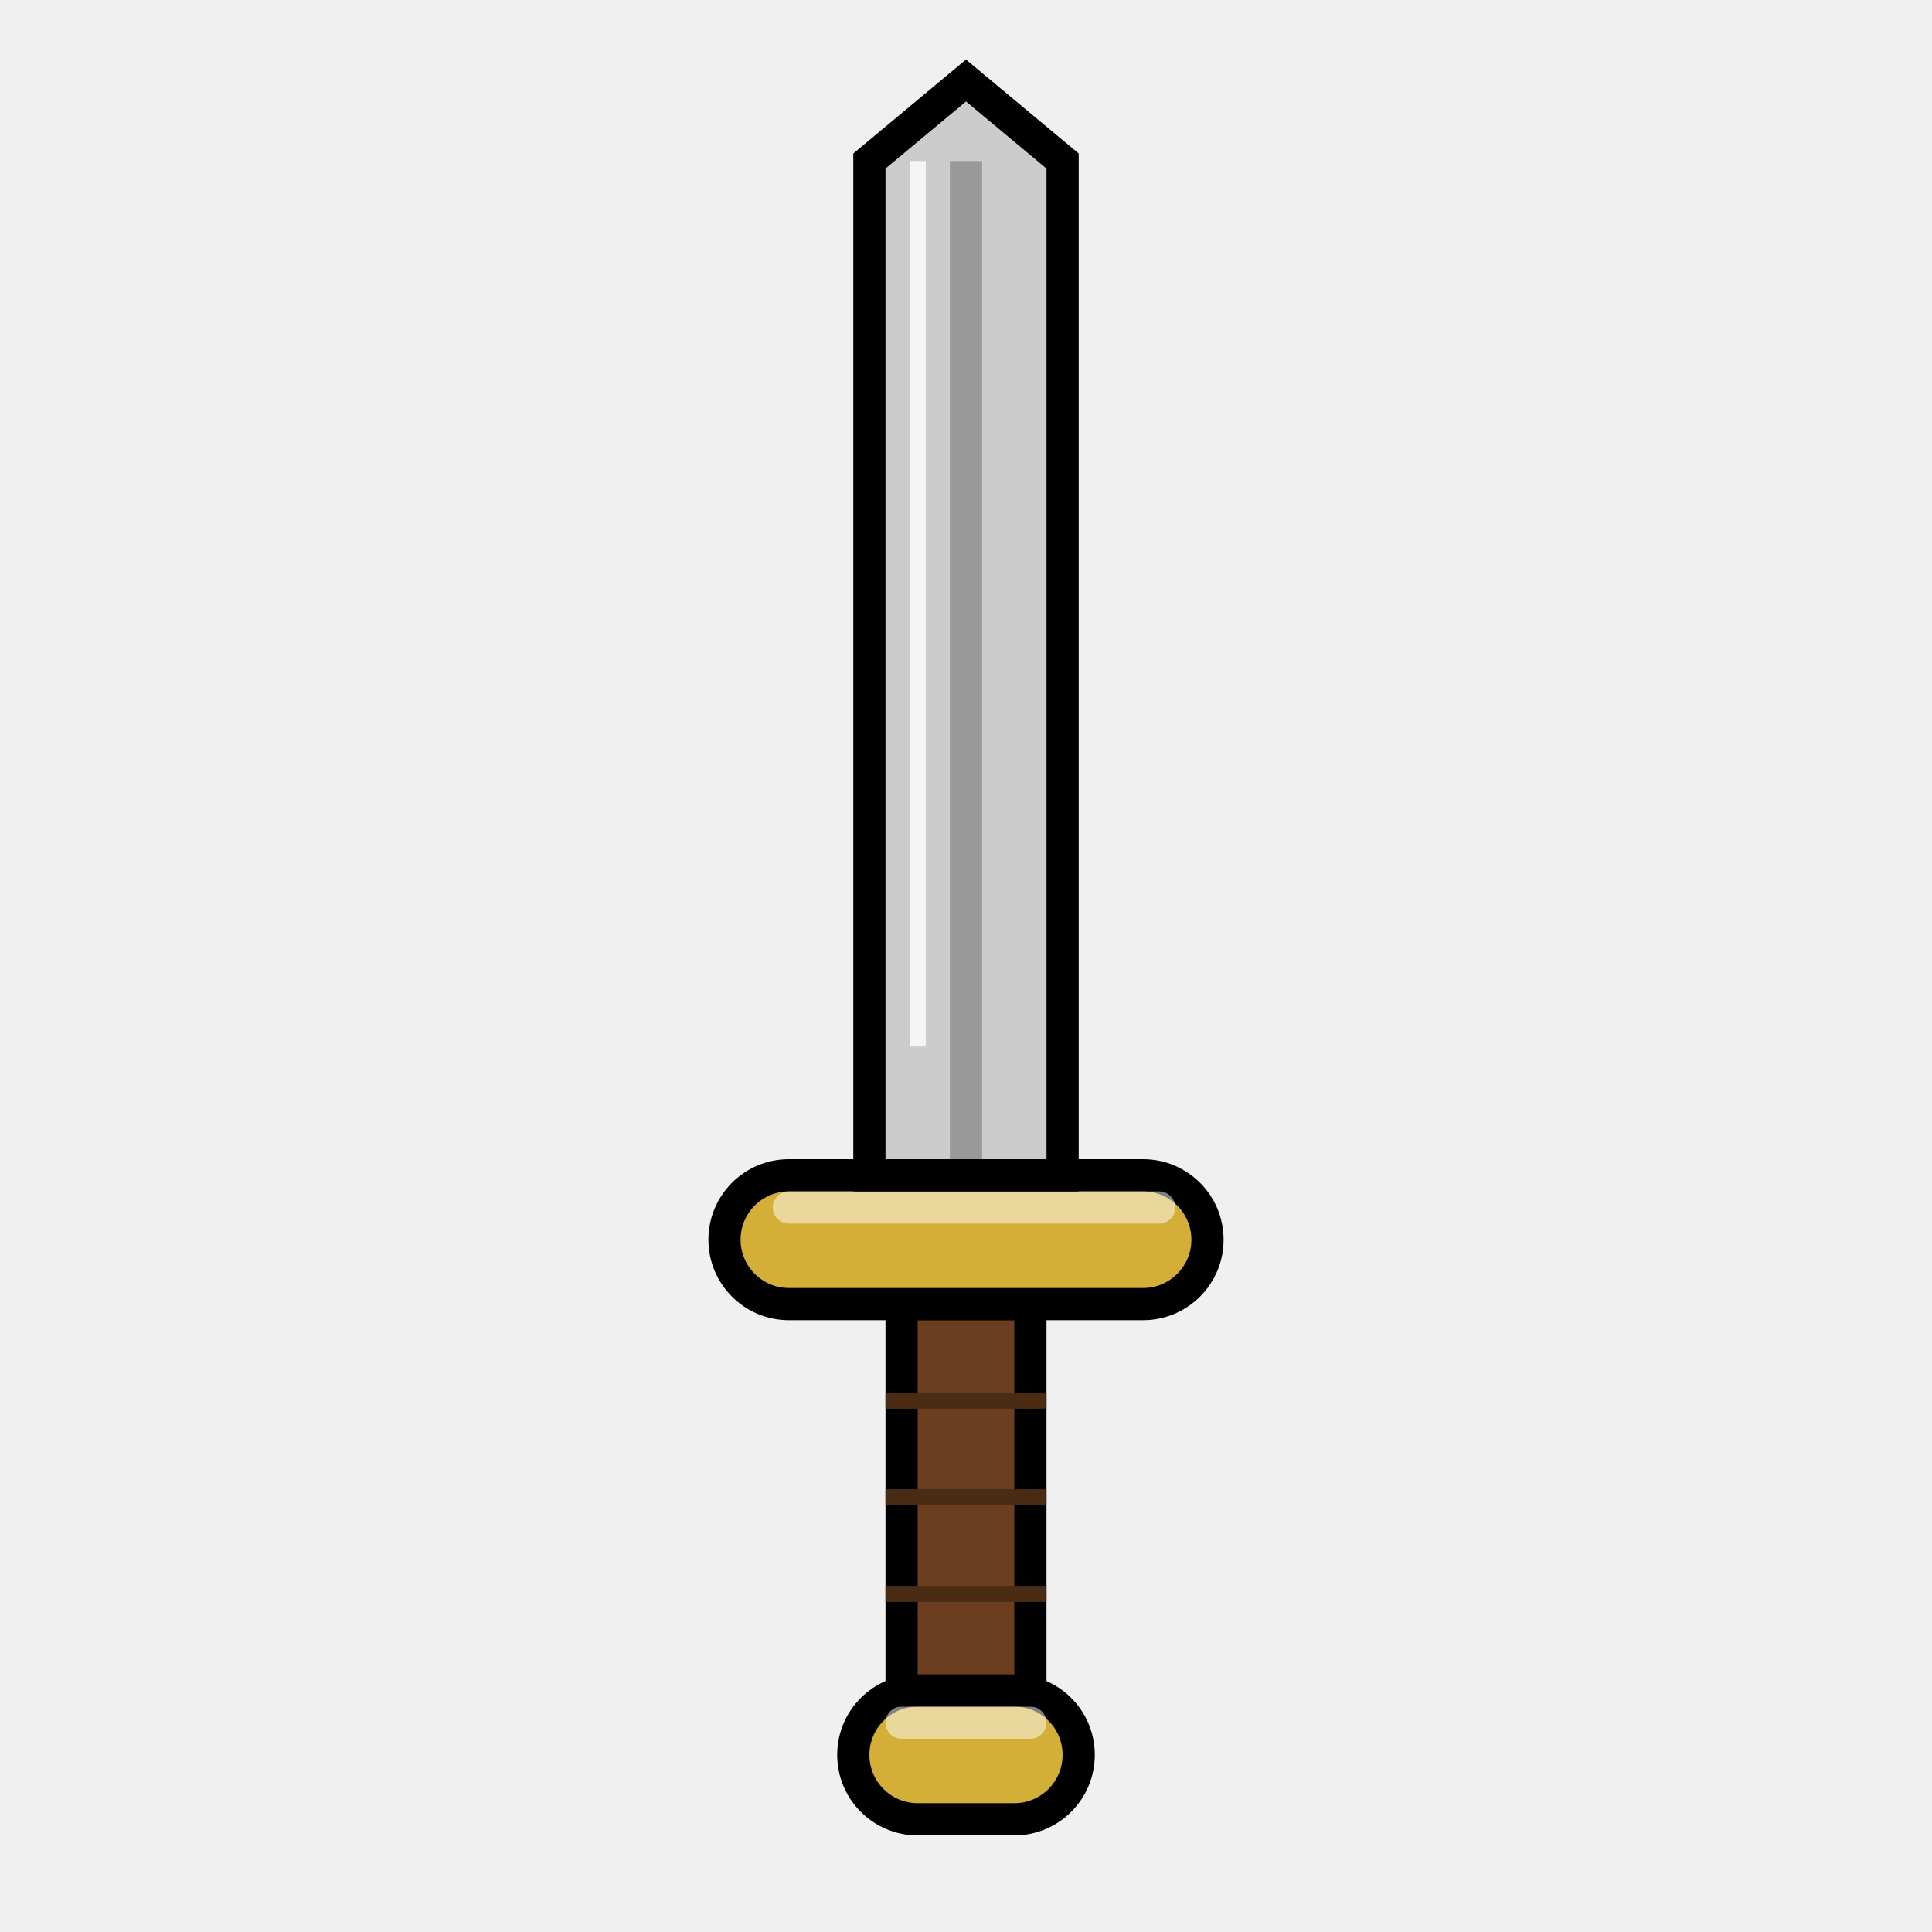
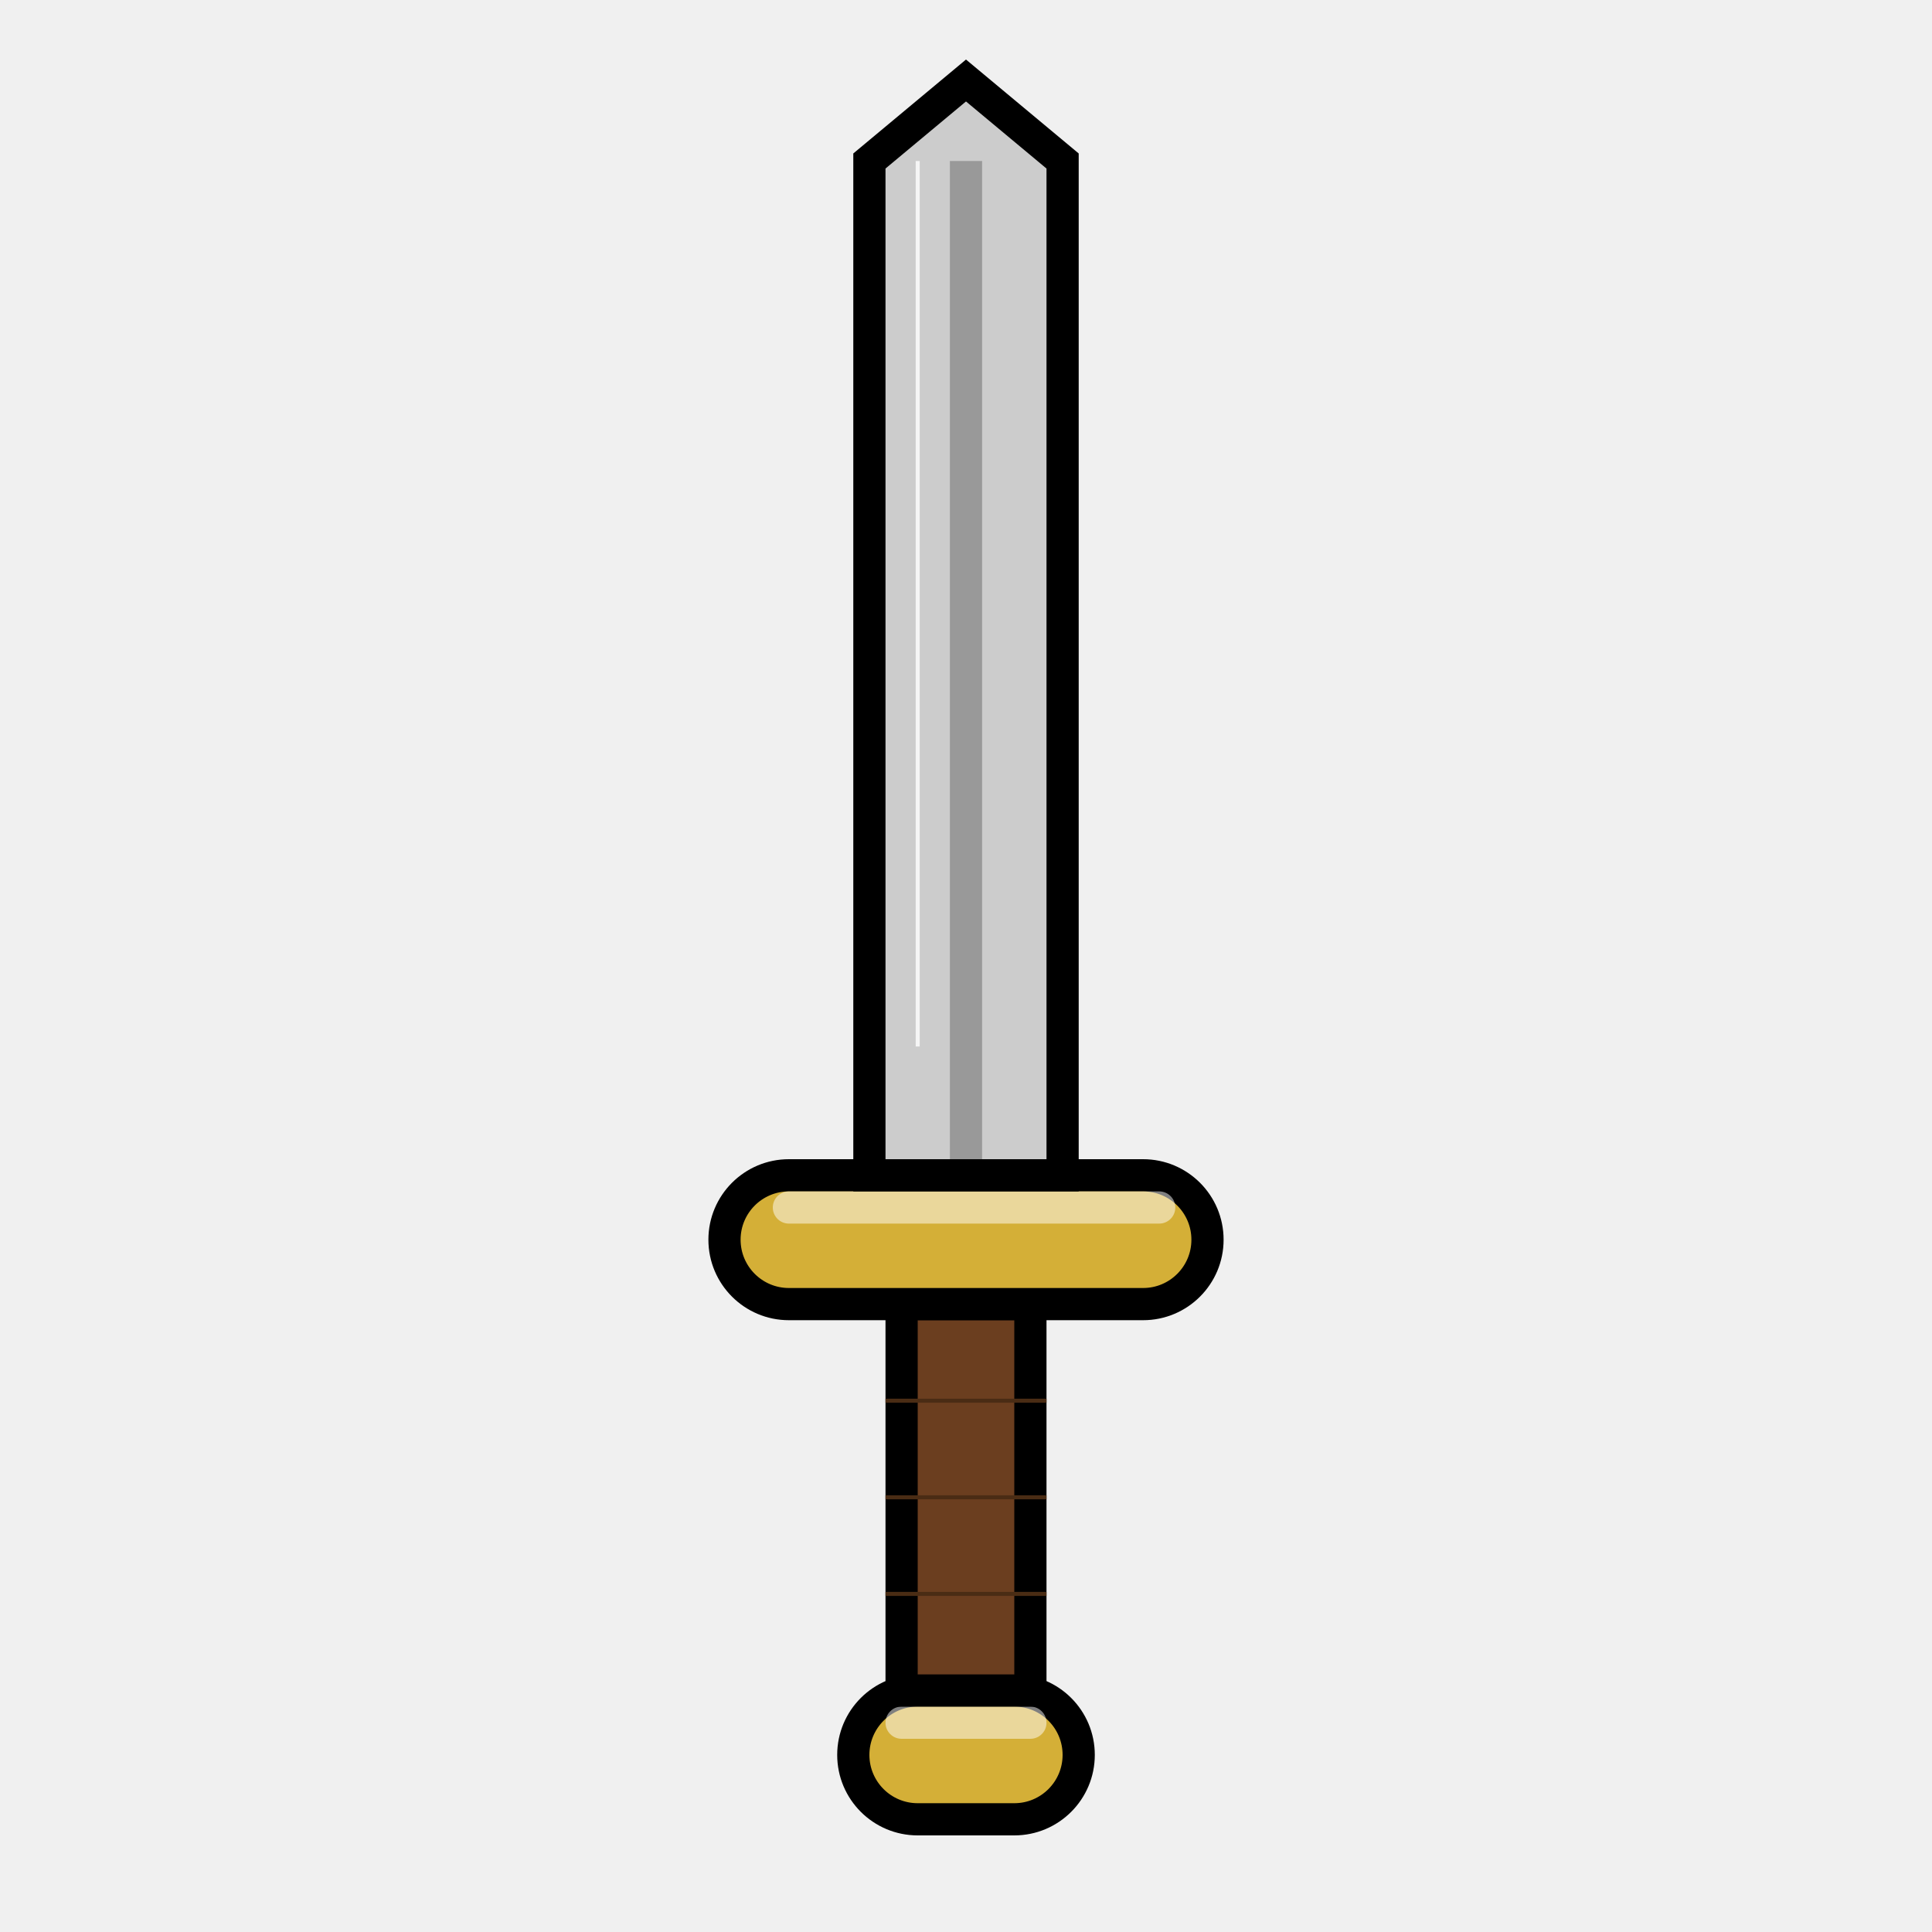
- <svg xmlns="http://www.w3.org/2000/svg" width="120" height="120" viewBox="0 0 120 110">
-   <rect x="53" y="100" width="14" height="8" rx="4" fill="#d4af37" stroke="#000" stroke-width="2" />
-   <rect x="55" y="101" width="10" height="2" rx="1" fill="#fff" opacity=".5" />
-   <path fill="#6b3e1f" stroke="#000" stroke-width="2" d="M56 76h8v24h-8z" />
-   <path stroke="#4a2c14" d="M55 82h10m-10 6h10m-10 6h10" />
-   <rect x="45" y="68" width="30" height="8" rx="4" fill="#d4af37" stroke="#000" stroke-width="2" />
-   <rect x="48" y="69" width="25" height="2" rx="1" fill="#fff" opacity=".5" />
-   <path fill="#ccc" stroke="#000" stroke-width="2" d="M54 68h12V5l-6-5-6 5z" />
-   <path stroke="#999" stroke-width="2" d="M60 67V5" />
-   <path stroke="#fff" opacity=".8" d="M57 60V5" />
+ <svg xmlns="http://www.w3.org/2000/svg" width="480" height="480" viewBox="0 0 480 440">
+   <rect x="212" y="400" width="56" height="32" rx="16" fill="#d4af37" stroke="#000" stroke-width="8" />
+   <rect x="220" y="404" width="40" height="8" rx="4" fill="#fff" opacity=".5" />
+   <path fill="#6b3e1f" stroke="#000" stroke-width="8" d="M224 304h32v96h-32z" />
+   <path stroke="#4a2c14" d="M220 328h40m-40 24h40m-40 24h40" />
+   <rect x="180" y="272" width="120" height="32" rx="16" fill="#d4af37" stroke="#000" stroke-width="8" />
+   <rect x="192" y="276" width="100" height="8" rx="4" fill="#fff" opacity=".5" />
+   <path fill="#ccc" stroke="#000" stroke-width="8" d="M216 272h48V20l-24-20-24 20z" />
+   <path stroke="#999" stroke-width="8" d="M240 268V20" />
+   <path stroke="#fff" opacity=".8" d="M228 240V20" />
</svg>
